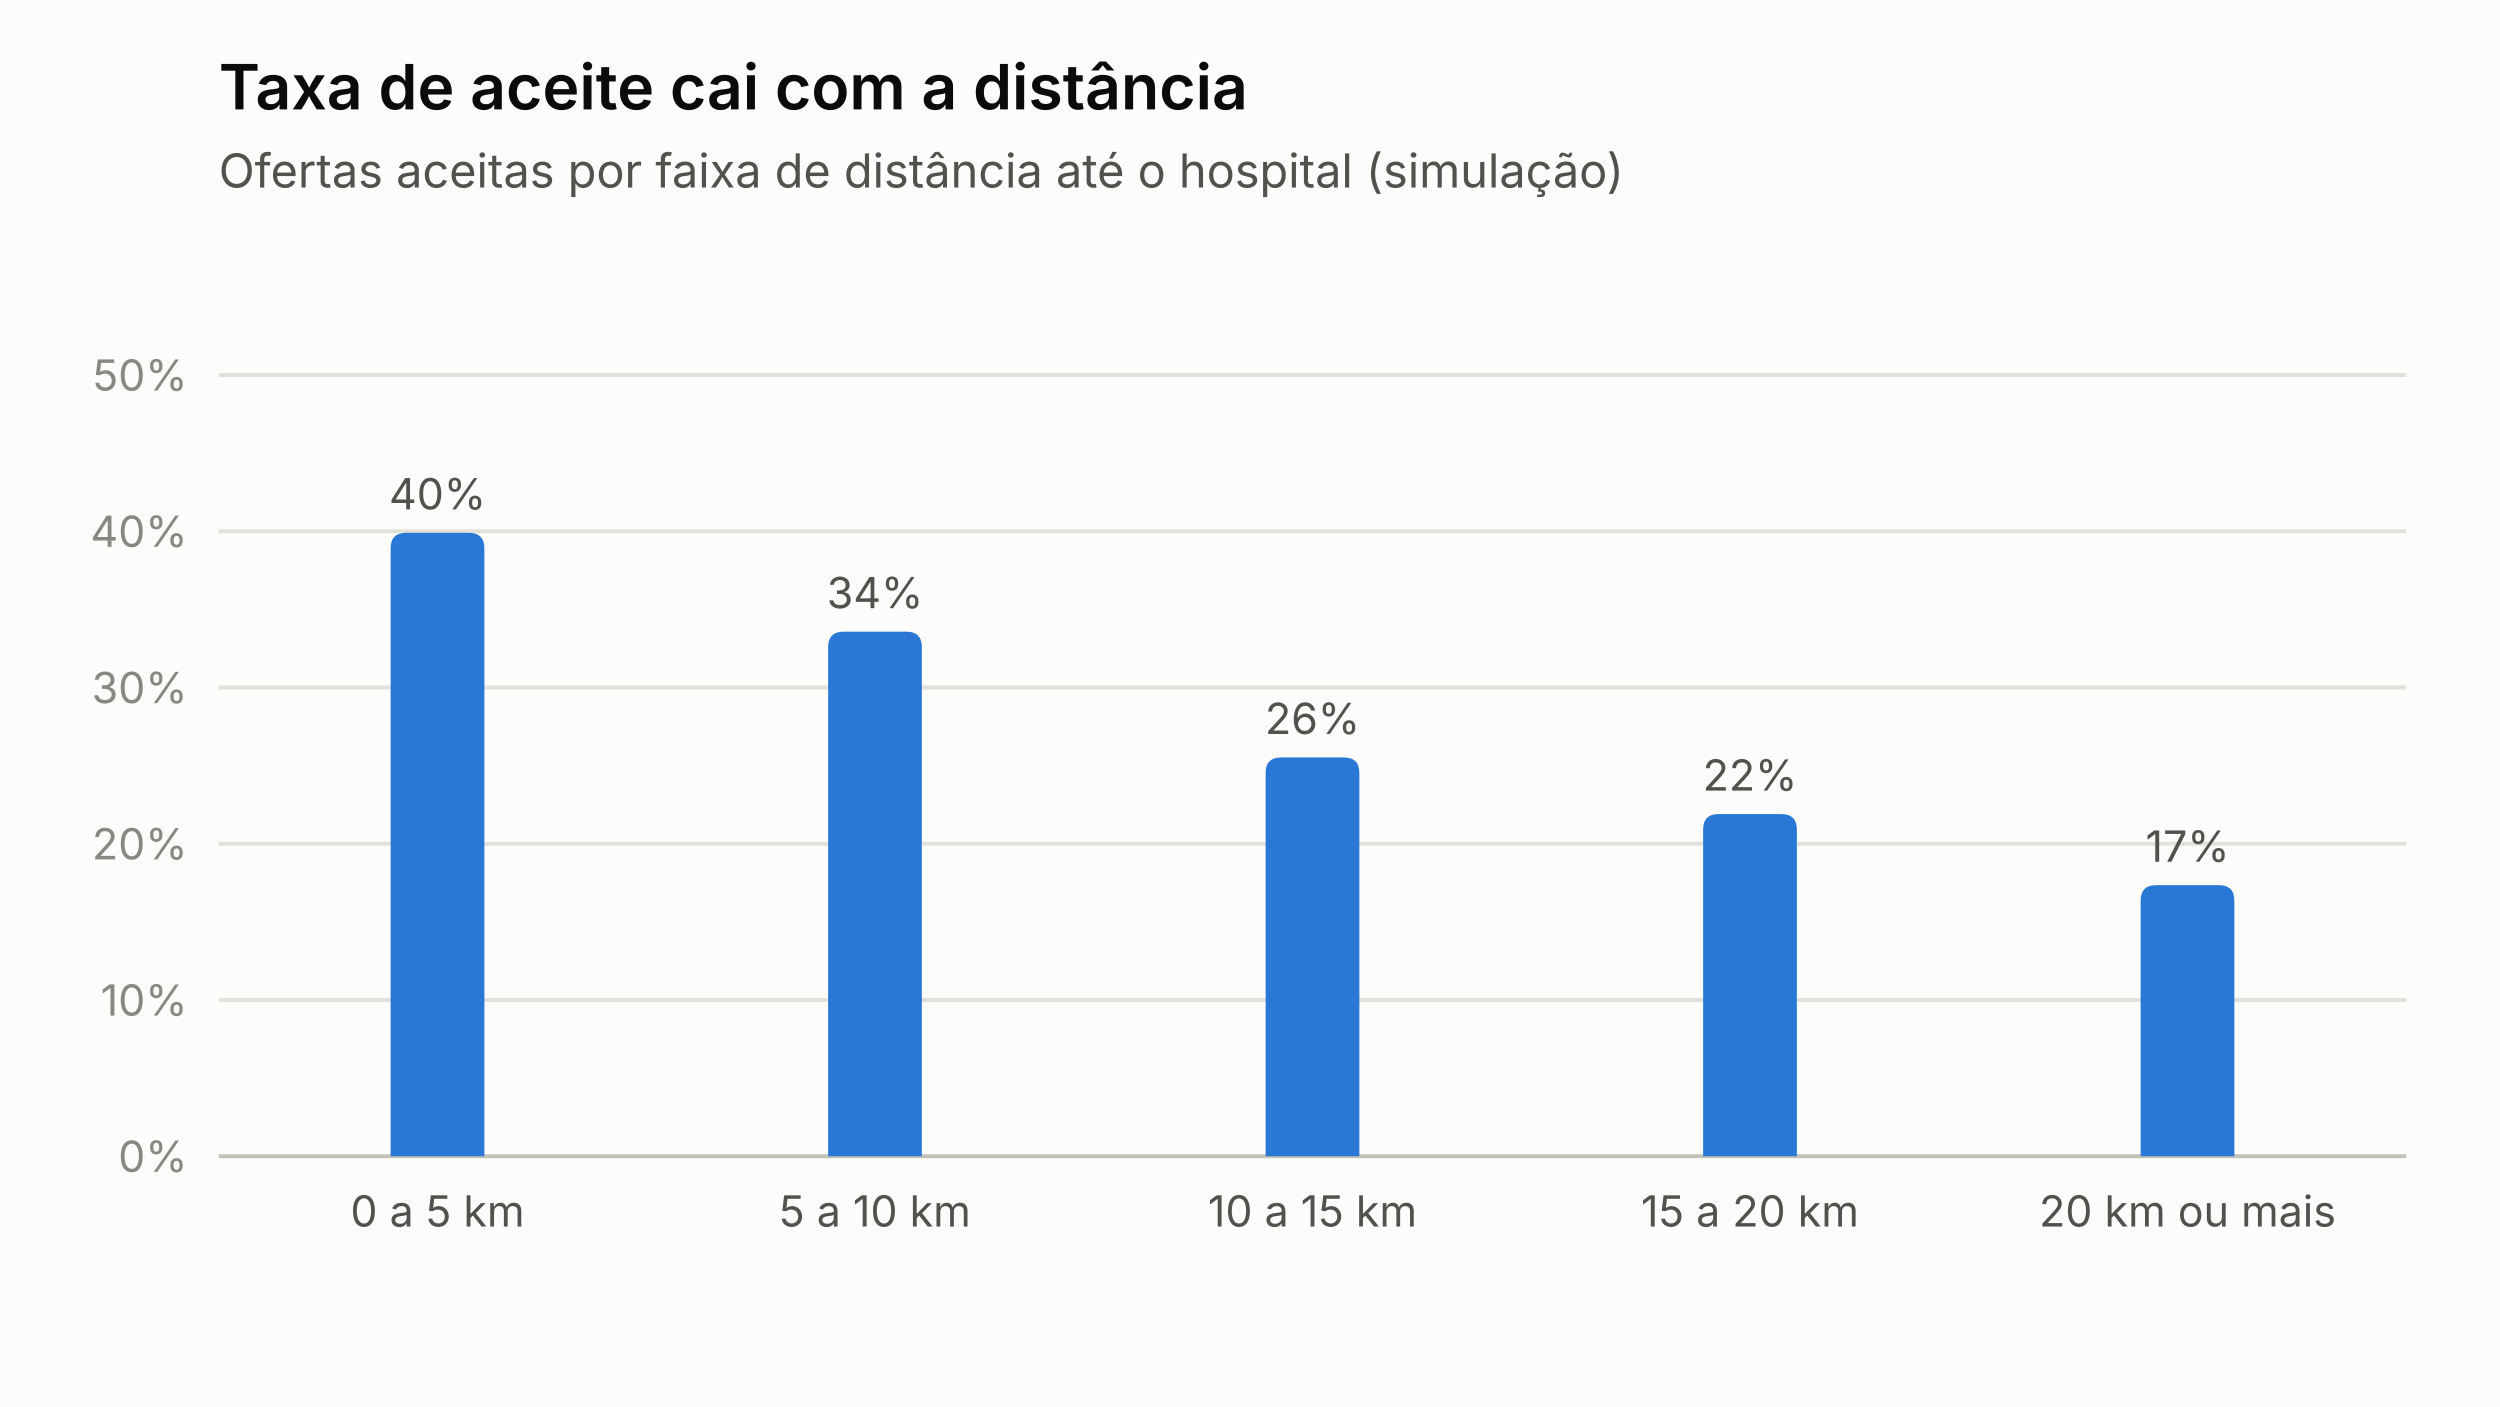
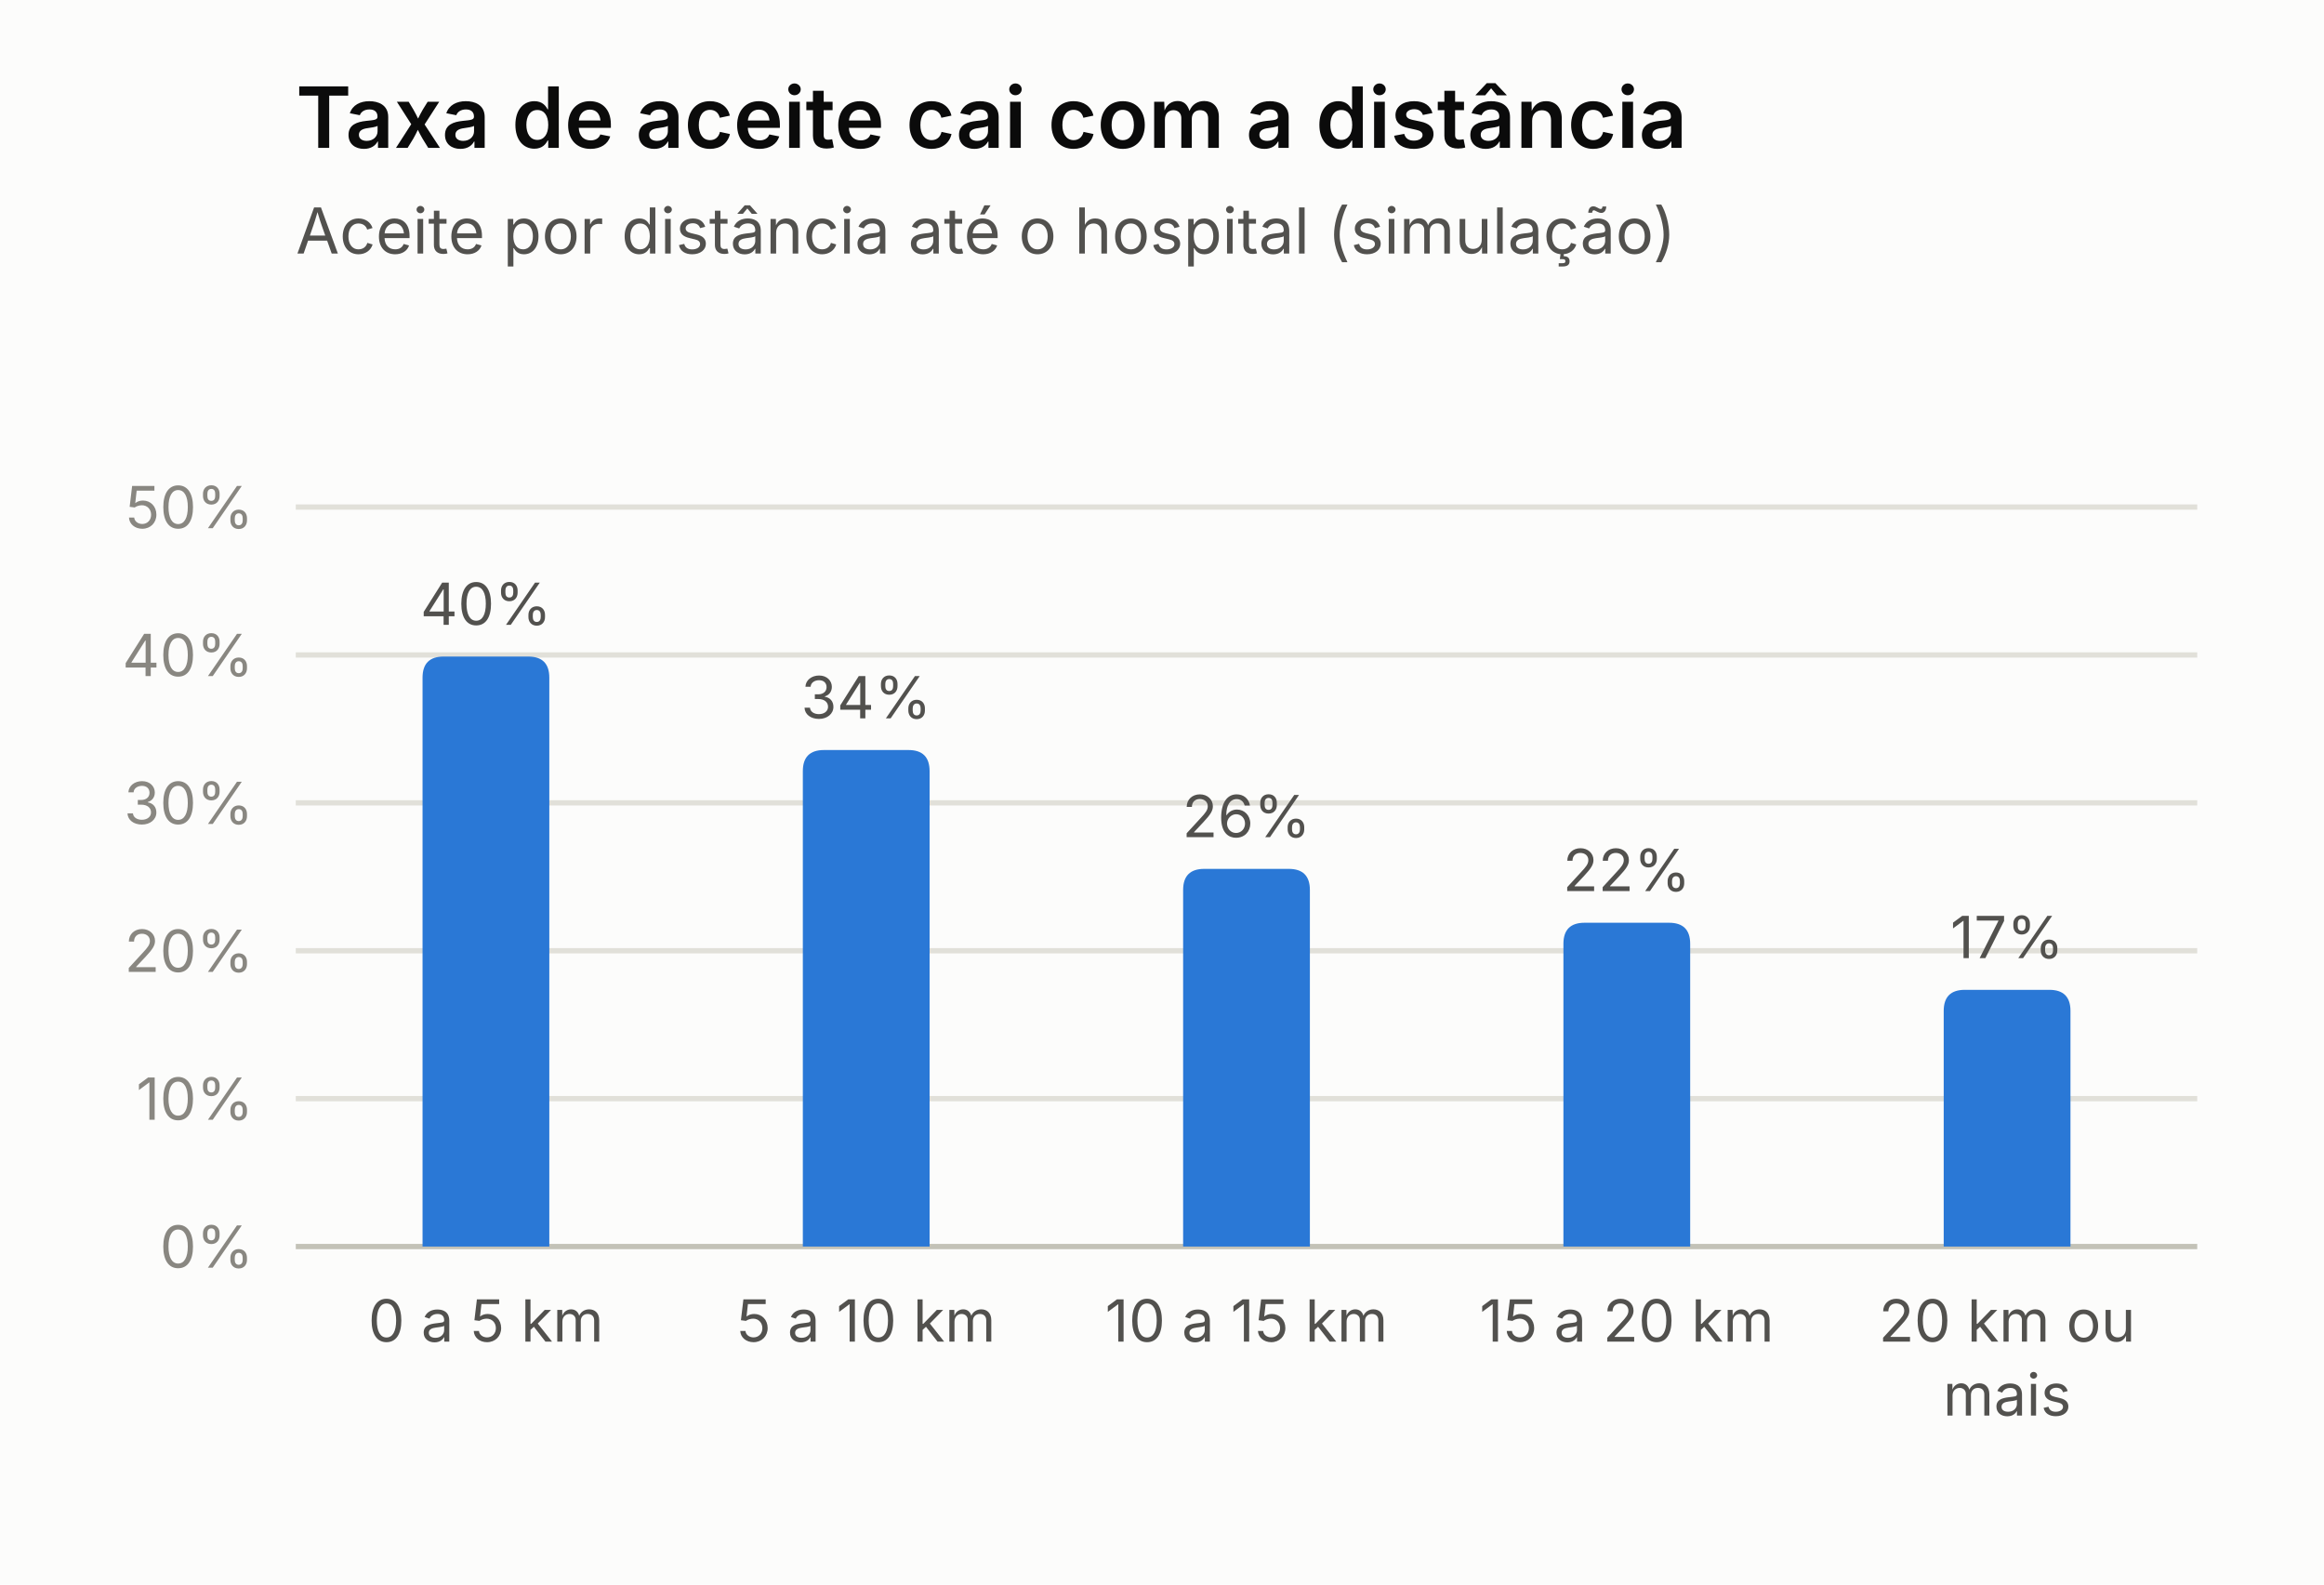
- <svg xmlns="http://www.w3.org/2000/svg" viewBox="0 0 640 360" role="img" aria-labelledby="t d" font-family="system-ui, -apple-system, &quot;Segoe UI&quot;, sans-serif">
-   <rect width="640" height="360" fill="#fcfcfb" />
+ <svg xmlns="http://www.w3.org/2000/svg" viewBox="0 0 440 300" role="img" aria-labelledby="t d" font-family="system-ui, -apple-system, &quot;Segoe UI&quot;, sans-serif">
+   <rect width="440" height="300" fill="#fcfcfb" />
  <text x="56" y="28" font-size="16" font-weight="600" fill="#0b0b0b">Taxa de aceite cai com a distância</text>
-   <text x="56" y="48" font-size="12" fill="#52514e">Ofertas aceitas por faixa de distância até o hospital (simulação)</text>
-   <line x1="56" x2="616" y1="296.0" y2="296.0" stroke="#c3c2b7" stroke-width="1" />
-   <text x="48" y="300.0" font-size="11" text-anchor="end" fill="#898781">0%</text>
-   <line x1="56" x2="616" y1="256.0" y2="256.0" stroke="#e1e0d9" stroke-width="1" />
-   <text x="48" y="260.0" font-size="11" text-anchor="end" fill="#898781">10%</text>
-   <line x1="56" x2="616" y1="216.0" y2="216.0" stroke="#e1e0d9" stroke-width="1" />
-   <text x="48" y="220.0" font-size="11" text-anchor="end" fill="#898781">20%</text>
-   <line x1="56" x2="616" y1="176.0" y2="176.0" stroke="#e1e0d9" stroke-width="1" />
-   <text x="48" y="180.0" font-size="11" text-anchor="end" fill="#898781">30%</text>
-   <line x1="56" x2="616" y1="136.0" y2="136.0" stroke="#e1e0d9" stroke-width="1" />
-   <text x="48" y="140.0" font-size="11" text-anchor="end" fill="#898781">40%</text>
-   <line x1="56" x2="616" y1="96.0" y2="96.0" stroke="#e1e0d9" stroke-width="1" />
+   <text x="56" y="48" font-size="12" fill="#52514e">Aceite por distância até o hospital (simulação)</text>
+   <line x1="56" x2="416" y1="236.0" y2="236.0" stroke="#c3c2b7" stroke-width="1" />
+   <text x="48" y="240.0" font-size="11" text-anchor="end" fill="#898781">0%</text>
+   <line x1="56" x2="416" y1="208.0" y2="208.0" stroke="#e1e0d9" stroke-width="1" />
+   <text x="48" y="212.0" font-size="11" text-anchor="end" fill="#898781">10%</text>
+   <line x1="56" x2="416" y1="180.0" y2="180.0" stroke="#e1e0d9" stroke-width="1" />
+   <text x="48" y="184.0" font-size="11" text-anchor="end" fill="#898781">20%</text>
+   <line x1="56" x2="416" y1="152.0" y2="152.0" stroke="#e1e0d9" stroke-width="1" />
+   <text x="48" y="156.0" font-size="11" text-anchor="end" fill="#898781">30%</text>
+   <line x1="56" x2="416" y1="124.0" y2="124.0" stroke="#e1e0d9" stroke-width="1" />
+   <text x="48" y="128.0" font-size="11" text-anchor="end" fill="#898781">40%</text>
+   <line x1="56" x2="416" y1="96.0" y2="96.0" stroke="#e1e0d9" stroke-width="1" />
  <text x="48" y="100.0" font-size="11" text-anchor="end" fill="#898781">50%</text>
-   <path d="M100.0,296.0 L100.0,140.4 Q100.0,136.4 104.0,136.4 L120.0,136.4 Q124.0,136.4 124.0,140.4 L124.0,296.0 Z" fill="#2a78d6" />
-   <text x="112.0" y="130.4" font-size="11" text-anchor="middle" fill="#52514e">40%</text>
-   <text x="112.0" y="314.0" font-size="11" text-anchor="middle" fill="#52514e">0 a 5 km</text>
-   <path d="M212.0,296.0 L212.0,165.7 Q212.0,161.7 216.0,161.7 L232.0,161.7 Q236.0,161.7 236.0,165.7 L236.0,296.0 Z" fill="#2a78d6" />
-   <text x="224.0" y="155.7" font-size="11" text-anchor="middle" fill="#52514e">34%</text>
-   <text x="224.0" y="314.0" font-size="11" text-anchor="middle" fill="#52514e">5 a 10 km</text>
-   <path d="M324.0,296.0 L324.0,197.9 Q324.0,193.9 328.0,193.9 L344.0,193.9 Q348.0,193.9 348.0,197.9 L348.0,296.0 Z" fill="#2a78d6" />
-   <text x="336.0" y="187.9" font-size="11" text-anchor="middle" fill="#52514e">26%</text>
-   <text x="336.0" y="314.0" font-size="11" text-anchor="middle" fill="#52514e">10 a 15 km</text>
-   <path d="M436.0,296.0 L436.0,212.4 Q436.0,208.4 440.0,208.4 L456.0,208.4 Q460.0,208.4 460.0,212.4 L460.0,296.0 Z" fill="#2a78d6" />
-   <text x="448.0" y="202.4" font-size="11" text-anchor="middle" fill="#52514e">22%</text>
-   <text x="448.0" y="314.0" font-size="11" text-anchor="middle" fill="#52514e">15 a 20 km</text>
-   <path d="M548.0,296.0 L548.0,230.6 Q548.0,226.6 552.0,226.6 L568.0,226.6 Q572.0,226.6 572.0,230.6 L572.0,296.0 Z" fill="#2a78d6" />
-   <text x="560.0" y="220.6" font-size="11" text-anchor="middle" fill="#52514e">17%</text>
-   <text x="560.0" y="314.0" font-size="11" text-anchor="middle" fill="#52514e">20 km ou mais</text>
+   <path d="M80.0,236.0 L80.0,128.3 Q80.0,124.3 84.0,124.3 L100.0,124.3 Q104.0,124.3 104.0,128.3 L104.0,236.0 Z" fill="#2a78d6" />
+   <text x="92.0" y="118.3" font-size="11" text-anchor="middle" fill="#52514e">40%</text>
+   <text x="92.0" y="254.0" font-size="11" text-anchor="middle" fill="#52514e">0 a 5 km</text>
+   <path d="M152.0,236.0 L152.0,146.0 Q152.0,142.0 156.0,142.0 L172.0,142.0 Q176.0,142.0 176.0,146.0 L176.0,236.0 Z" fill="#2a78d6" />
+   <text x="164.0" y="136.0" font-size="11" text-anchor="middle" fill="#52514e">34%</text>
+   <text x="164.0" y="254.0" font-size="11" text-anchor="middle" fill="#52514e">5 a 10 km</text>
+   <path d="M224.0,236.0 L224.0,168.5 Q224.0,164.5 228.0,164.5 L244.0,164.5 Q248.0,164.5 248.0,168.5 L248.0,236.0 Z" fill="#2a78d6" />
+   <text x="236.0" y="158.5" font-size="11" text-anchor="middle" fill="#52514e">26%</text>
+   <text x="236.0" y="254.0" font-size="11" text-anchor="middle" fill="#52514e">10 a 15 km</text>
+   <path d="M296.0,236.0 L296.0,178.7 Q296.0,174.7 300.0,174.7 L316.0,174.7 Q320.0,174.7 320.0,178.7 L320.0,236.0 Z" fill="#2a78d6" />
+   <text x="308.0" y="168.7" font-size="11" text-anchor="middle" fill="#52514e">22%</text>
+   <text x="308.0" y="254.0" font-size="11" text-anchor="middle" fill="#52514e">15 a 20 km</text>
+   <path d="M368.0,236.0 L368.0,191.4 Q368.0,187.4 372.0,187.4 L388.0,187.4 Q392.0,187.4 392.0,191.4 L392.0,236.0 Z" fill="#2a78d6" />
+   <text x="380.0" y="181.4" font-size="11" text-anchor="middle" fill="#52514e">17%</text>
+   <text x="380.0" y="254.0" font-size="11" text-anchor="middle" fill="#52514e">20 km ou</text>
+   <text x="380.0" y="268.0" font-size="11" text-anchor="middle" fill="#52514e">mais</text>
</svg>
